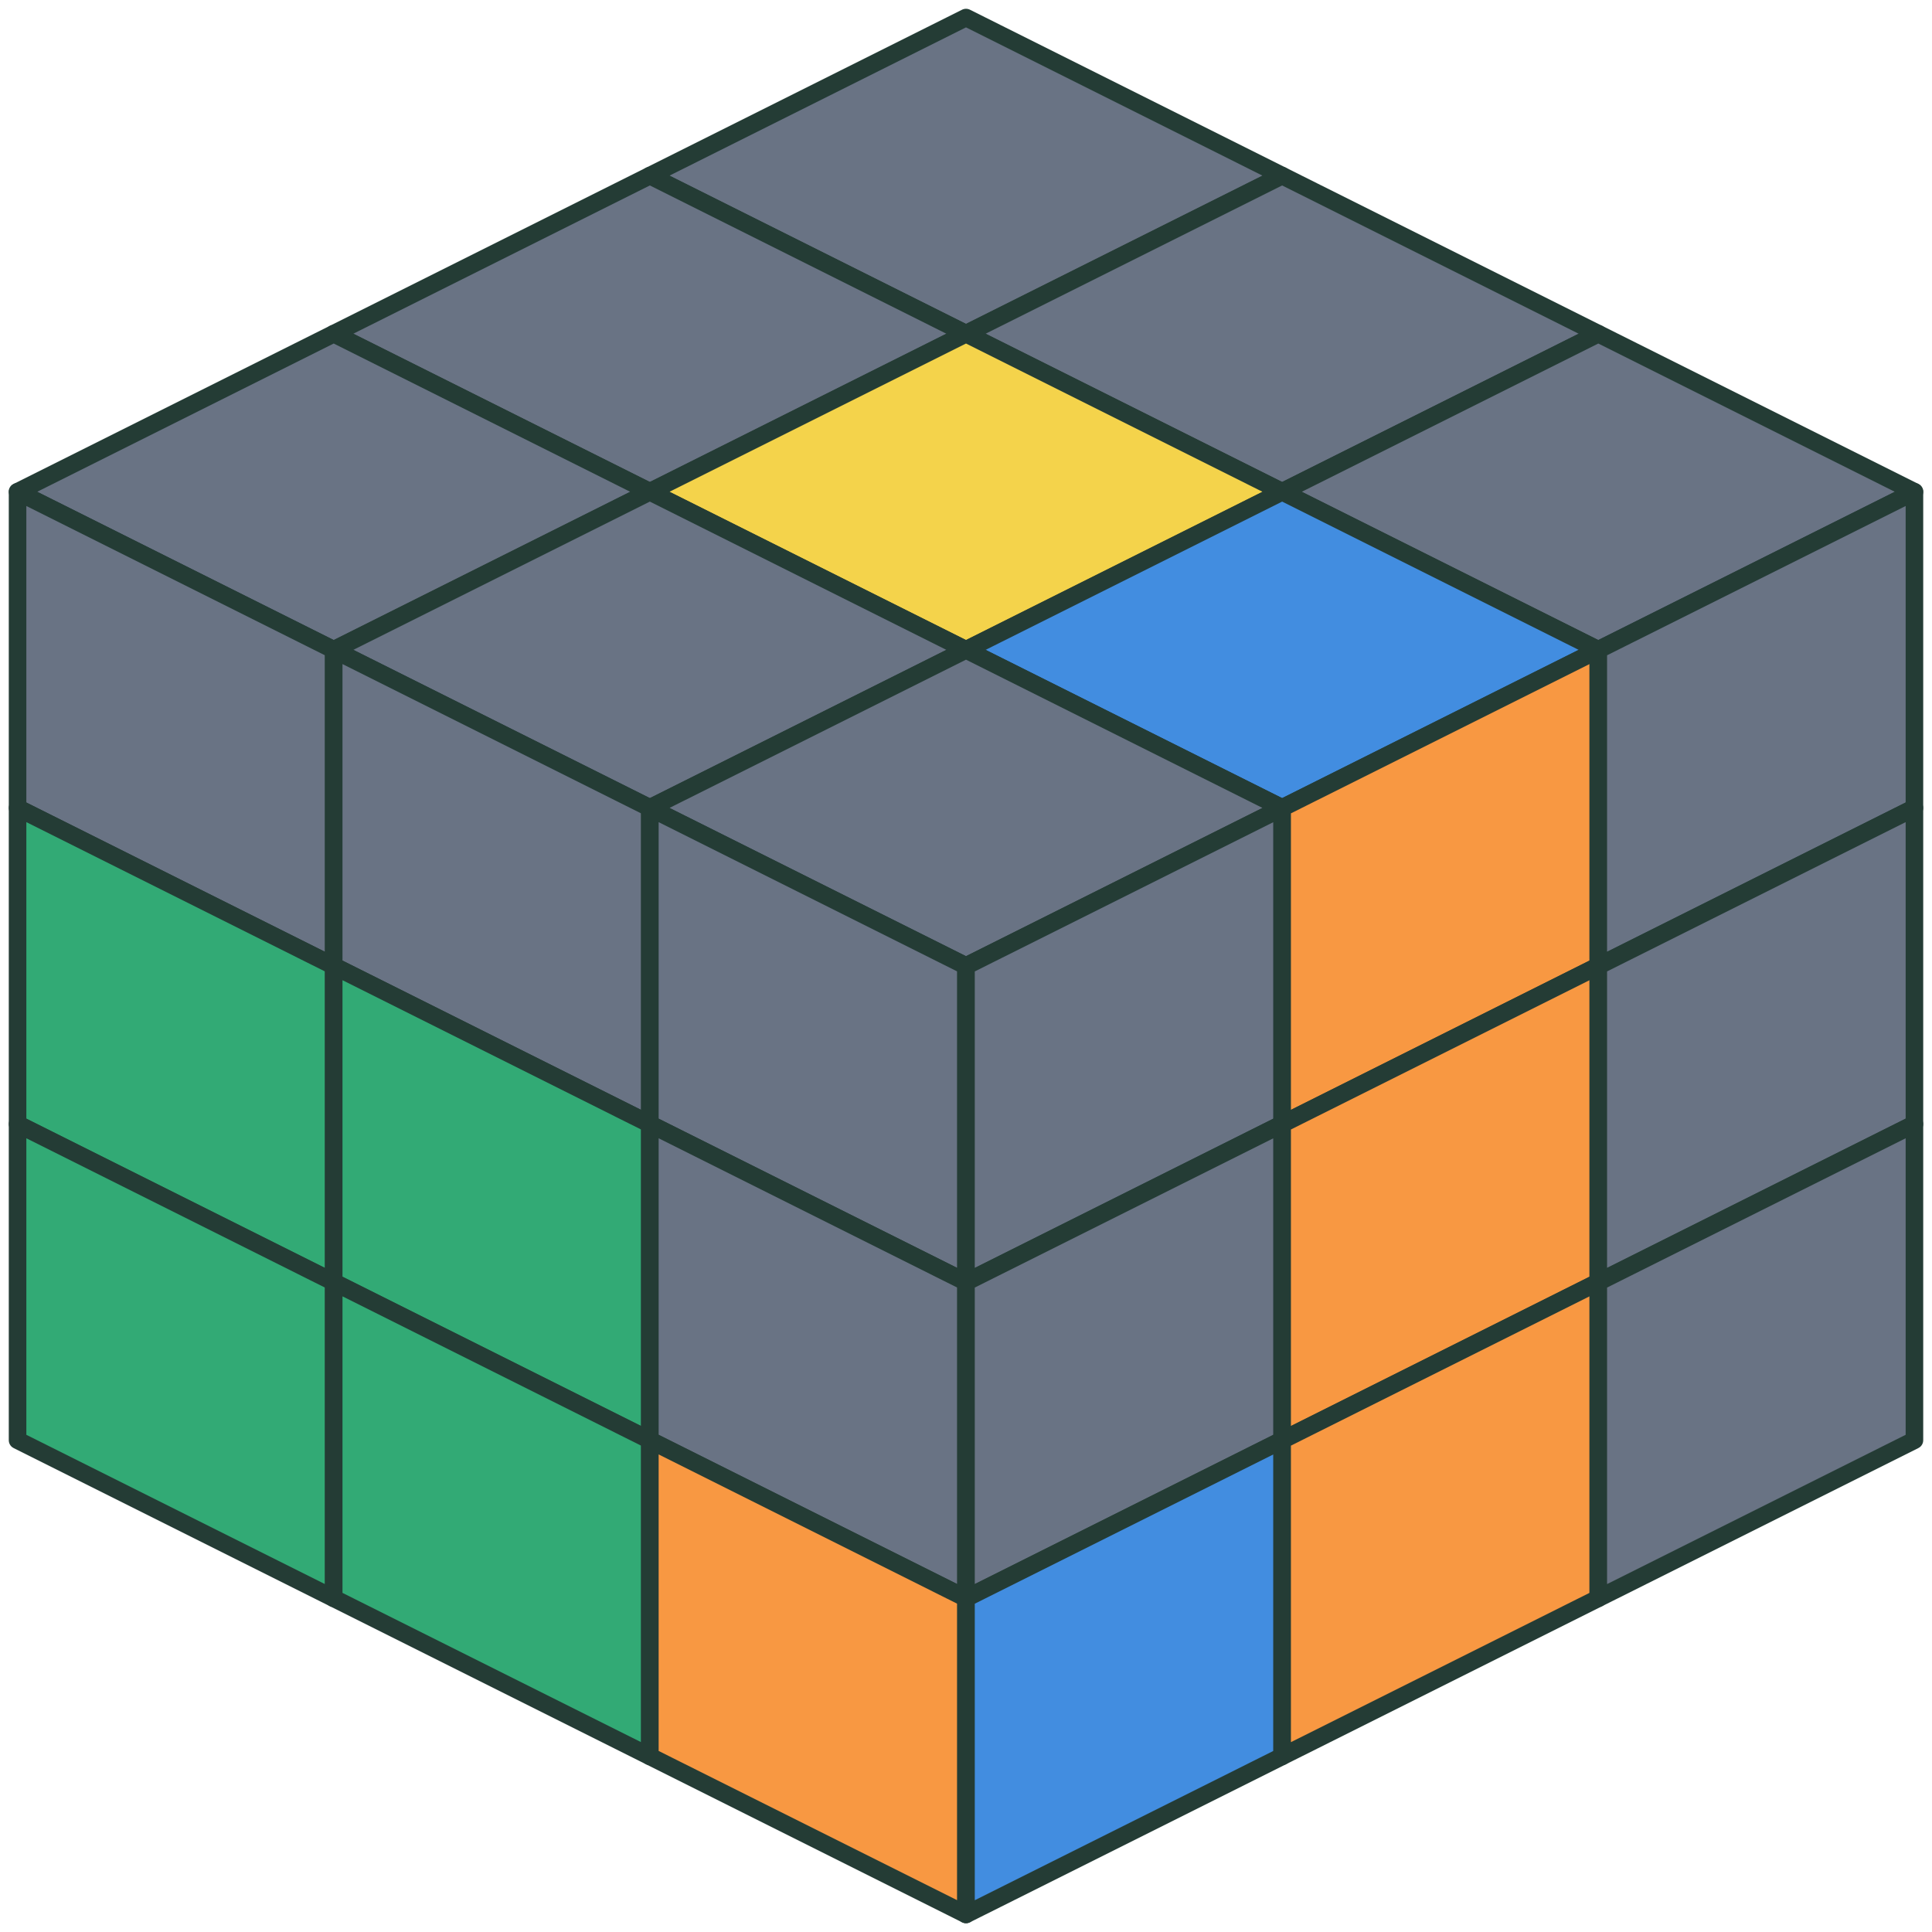
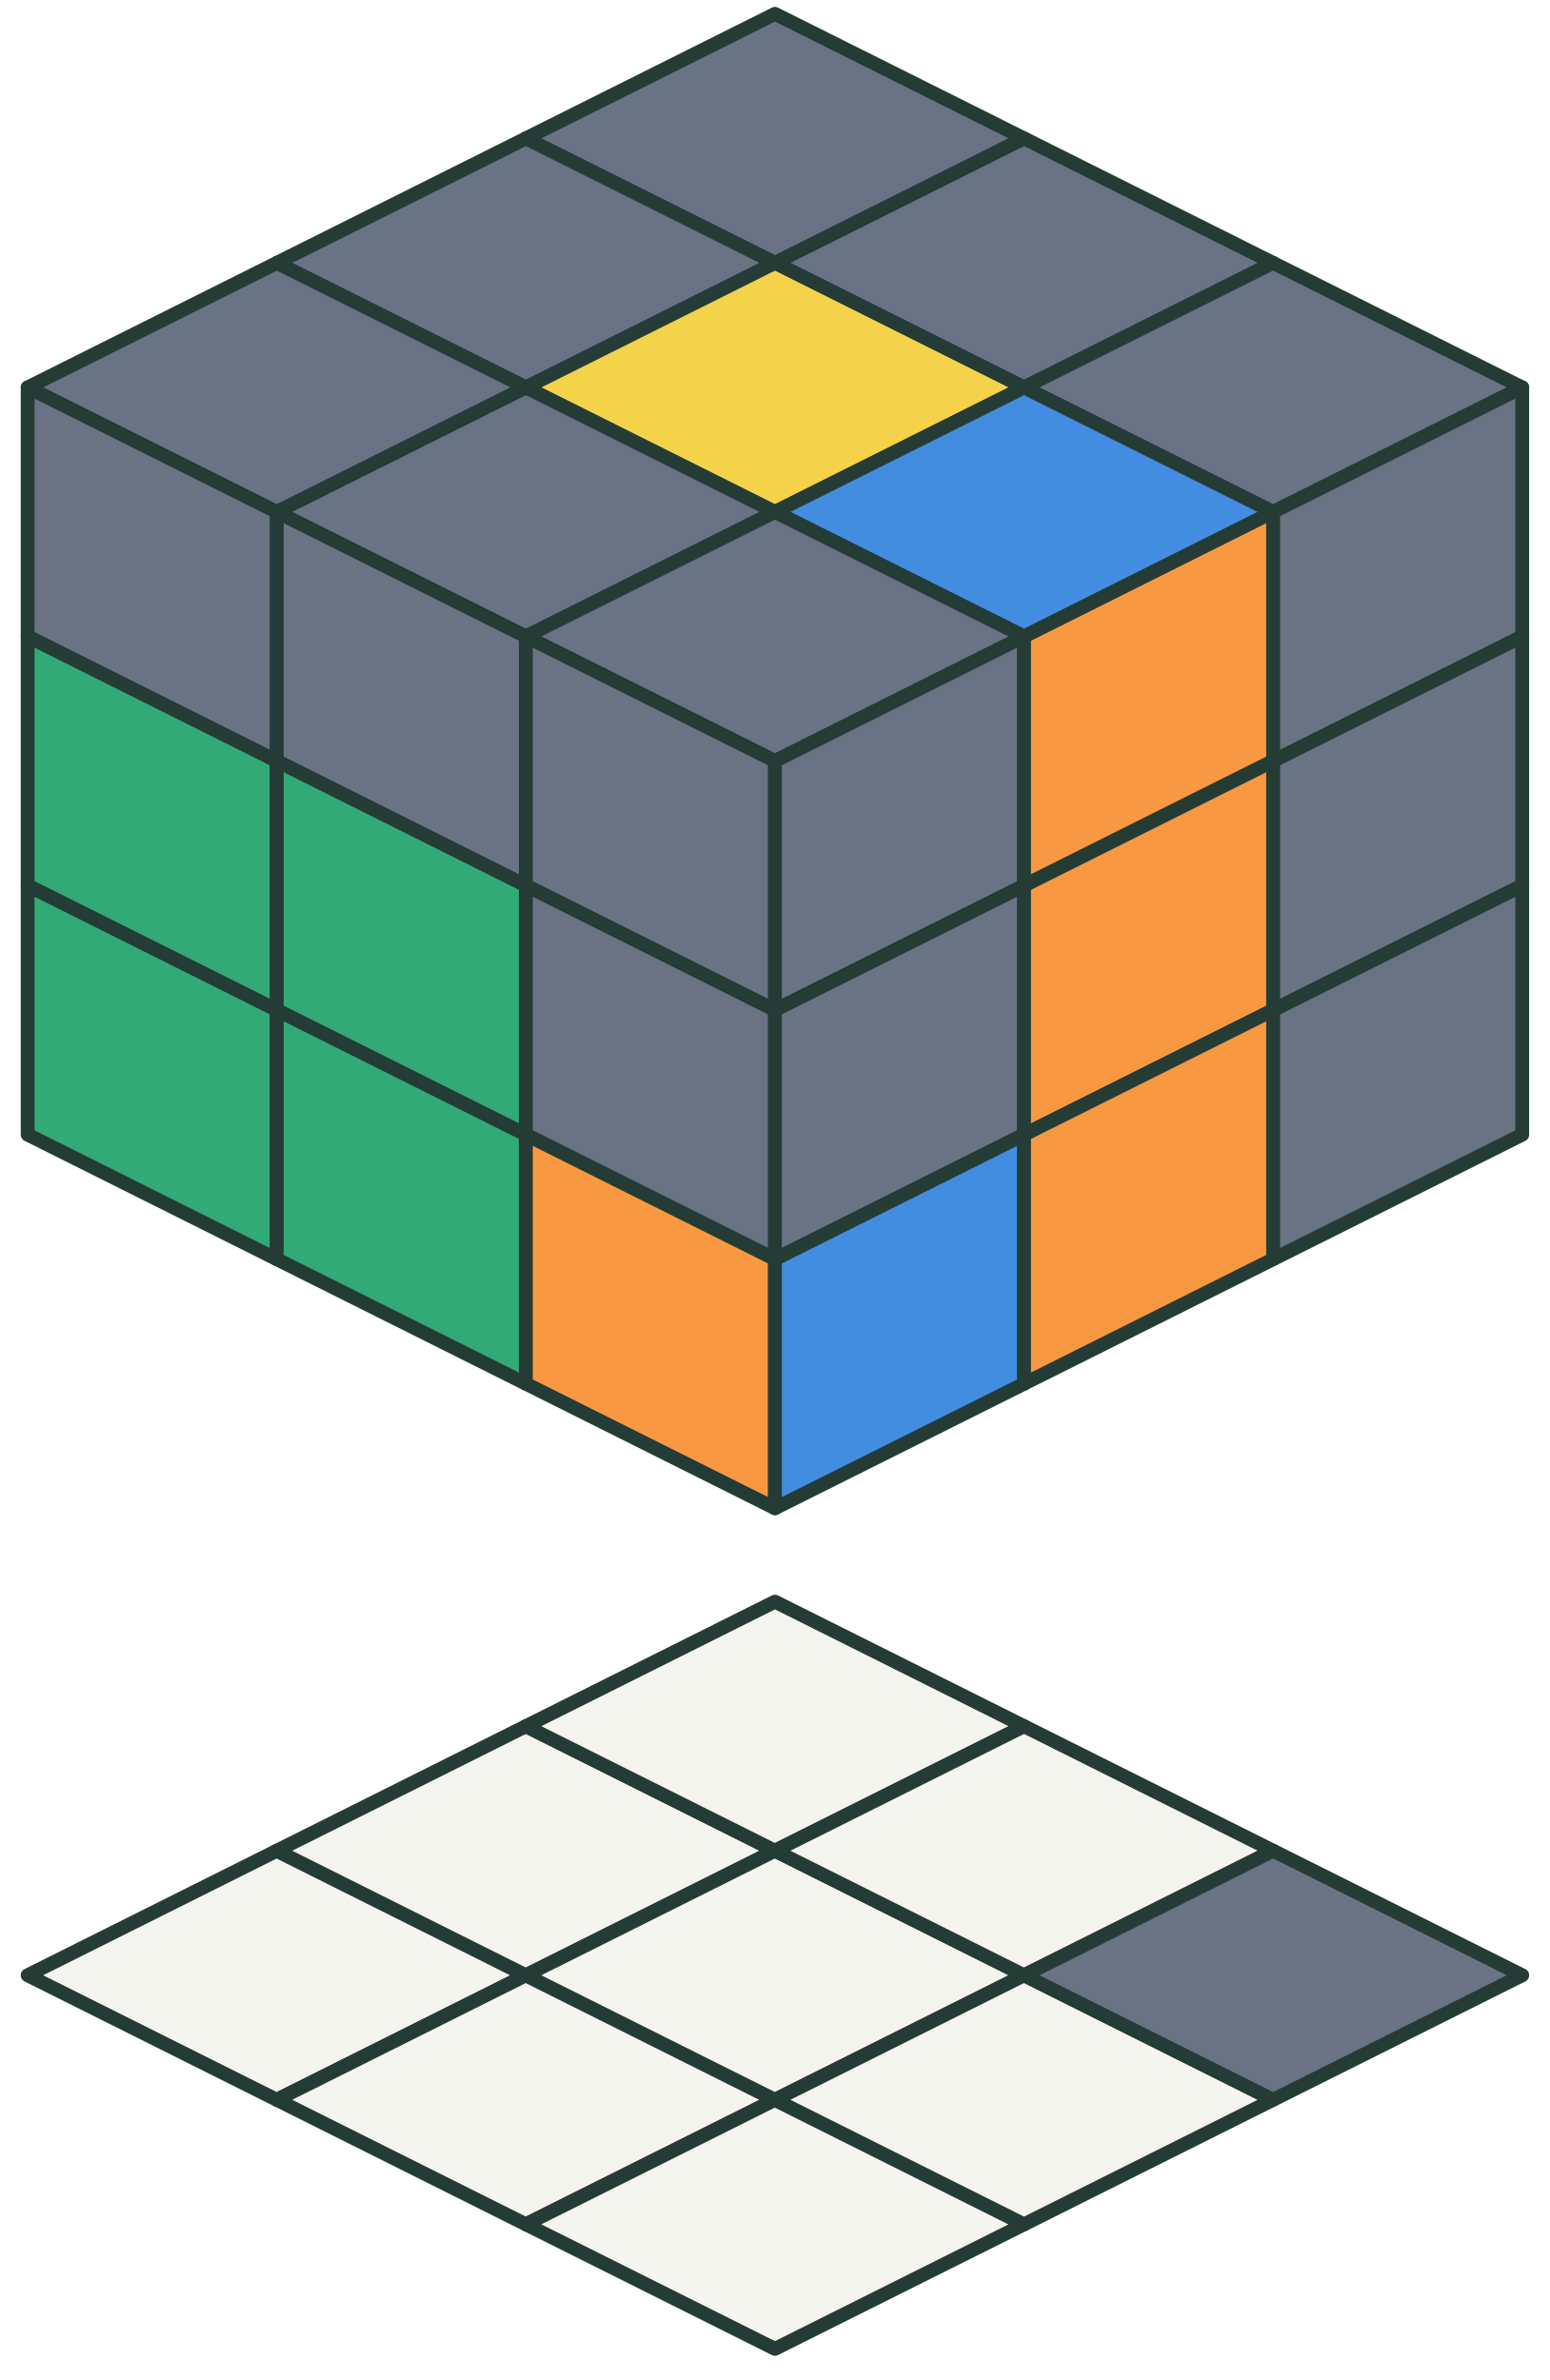
- <svg xmlns="http://www.w3.org/2000/svg" class="database-case-image" viewBox="0 0 110 110" role="img" aria-label="AF2L 7a case">
-   <g>
+ <svg xmlns="http://www.w3.org/2000/svg" class="database-case-image database-case-image--mirrored" viewBox="-1 0 112 172" role="img" aria-label="AF2L 7a case" aria-description="Floating mirrored faces reveal target F2L stickers hidden on the cube.">
+   <g data-mirrored-face="D">
+     <polygon data-facelet="27" points="1,142.75 19,151.75 37,142.75 19,133.75" fill="#f5f5ef" stroke="#243c35" stroke-width="1" stroke-linejoin="round" />
+     <polygon data-facelet="28" points="19,151.75 37,160.75 55,151.75 37,142.75" fill="#f5f5ef" stroke="#243c35" stroke-width="1" stroke-linejoin="round" />
+     <polygon data-facelet="29" points="37,160.75 55,169.75 73,160.75 55,151.75" fill="#f5f5ef" stroke="#243c35" stroke-width="1" stroke-linejoin="round" />
+     <polygon data-facelet="30" points="19,133.75 37,142.75 55,133.75 37,124.75" fill="#f5f5ef" stroke="#243c35" stroke-width="1" stroke-linejoin="round" />
+     <polygon data-facelet="31" points="37,142.75 55,151.75 73,142.75 55,133.75" fill="#f5f5ef" stroke="#243c35" stroke-width="1" stroke-linejoin="round" />
+     <polygon data-facelet="32" points="55,151.75 73,160.75 91,151.75 73,142.75" fill="#f5f5ef" stroke="#243c35" stroke-width="1" stroke-linejoin="round" />
+     <polygon data-facelet="33" points="37,124.75 55,133.75 73,124.75 55,115.75" fill="#f5f5ef" stroke="#243c35" stroke-width="1" stroke-linejoin="round" />
+     <polygon data-facelet="34" points="55,133.75 73,142.75 91,133.75 73,124.75" fill="#f5f5ef" stroke="#243c35" stroke-width="1" stroke-linejoin="round" />
+     <polygon data-facelet="35" points="73,142.75 91,151.75 109,142.75 91,133.75" fill="#697384" stroke="#243c35" stroke-width="1" stroke-linejoin="round" />
+   </g>
+   <g data-visible-face="U">
    <polygon data-facelet="0" points="55,1 73,10 55,19 37,10" fill="#697384" stroke="#243c35" stroke-width="1" stroke-linejoin="round" />
    <polygon data-facelet="1" points="73,10 91,19 73,28 55,19" fill="#697384" stroke="#243c35" stroke-width="1" stroke-linejoin="round" />
    <polygon data-facelet="2" points="91,19 109,28 91,37 73,28" fill="#697384" stroke="#243c35" stroke-width="1" stroke-linejoin="round" />
    <polygon data-facelet="3" points="37,10 55,19 37,28 19,19" fill="#697384" stroke="#243c35" stroke-width="1" stroke-linejoin="round" />
    <polygon data-facelet="4" points="55,19 73,28 55,37 37,28" fill="#f4d34b" stroke="#243c35" stroke-width="1" stroke-linejoin="round" />
    <polygon data-facelet="5" points="73,28 91,37 73,46 55,37" fill="#428de0" stroke="#243c35" stroke-width="1" stroke-linejoin="round" />
    <polygon data-facelet="6" points="19,19 37,28 19,37 1,28" fill="#697384" stroke="#243c35" stroke-width="1" stroke-linejoin="round" />
    <polygon data-facelet="7" points="37,28 55,37 37,46 19,37" fill="#697384" stroke="#243c35" stroke-width="1" stroke-linejoin="round" />
    <polygon data-facelet="8" points="55,37 73,46 55,55 37,46" fill="#697384" stroke="#243c35" stroke-width="1" stroke-linejoin="round" />
  </g>
-   <g>
+   <g data-visible-face="F">
    <polygon data-facelet="18" points="1,28 19,37 19,55 1,46" fill="#697384" stroke="#243c35" stroke-width="1" stroke-linejoin="round" />
    <polygon data-facelet="19" points="19,37 37,46 37,64 19,55" fill="#697384" stroke="#243c35" stroke-width="1" stroke-linejoin="round" />
    <polygon data-facelet="20" points="37,46 55,55 55,73 37,64" fill="#697384" stroke="#243c35" stroke-width="1" stroke-linejoin="round" />
    <polygon data-facelet="21" points="1,46 19,55 19,73 1,64" fill="#32aa75" stroke="#243c35" stroke-width="1" stroke-linejoin="round" />
    <polygon data-facelet="22" points="19,55 37,64 37,82 19,73" fill="#32aa75" stroke="#243c35" stroke-width="1" stroke-linejoin="round" />
    <polygon data-facelet="23" points="37,64 55,73 55,91 37,82" fill="#697384" stroke="#243c35" stroke-width="1" stroke-linejoin="round" />
    <polygon data-facelet="24" points="1,64 19,73 19,91 1,82" fill="#32aa75" stroke="#243c35" stroke-width="1" stroke-linejoin="round" />
    <polygon data-facelet="25" points="19,73 37,82 37,100 19,91" fill="#32aa75" stroke="#243c35" stroke-width="1" stroke-linejoin="round" />
    <polygon data-facelet="26" points="37,82 55,91 55,109 37,100" fill="#f89842" stroke="#243c35" stroke-width="1" stroke-linejoin="round" />
  </g>
-   <g>
+   <g data-visible-face="R">
    <polygon data-facelet="9" points="55,55 73,46 73,64 55,73" fill="#697384" stroke="#243c35" stroke-width="1" stroke-linejoin="round" />
    <polygon data-facelet="10" points="73,46 91,37 91,55 73,64" fill="#f89842" stroke="#243c35" stroke-width="1" stroke-linejoin="round" />
    <polygon data-facelet="11" points="91,37 109,28 109,46 91,55" fill="#697384" stroke="#243c35" stroke-width="1" stroke-linejoin="round" />
    <polygon data-facelet="12" points="55,73 73,64 73,82 55,91" fill="#697384" stroke="#243c35" stroke-width="1" stroke-linejoin="round" />
    <polygon data-facelet="13" points="73,64 91,55 91,73 73,82" fill="#f89842" stroke="#243c35" stroke-width="1" stroke-linejoin="round" />
    <polygon data-facelet="14" points="91,55 109,46 109,64 91,73" fill="#697384" stroke="#243c35" stroke-width="1" stroke-linejoin="round" />
    <polygon data-facelet="15" points="55,91 73,82 73,100 55,109" fill="#428de0" stroke="#243c35" stroke-width="1" stroke-linejoin="round" />
    <polygon data-facelet="16" points="73,82 91,73 91,91 73,100" fill="#f89842" stroke="#243c35" stroke-width="1" stroke-linejoin="round" />
    <polygon data-facelet="17" points="91,73 109,64 109,82 91,91" fill="#697384" stroke="#243c35" stroke-width="1" stroke-linejoin="round" />
  </g>
</svg>
